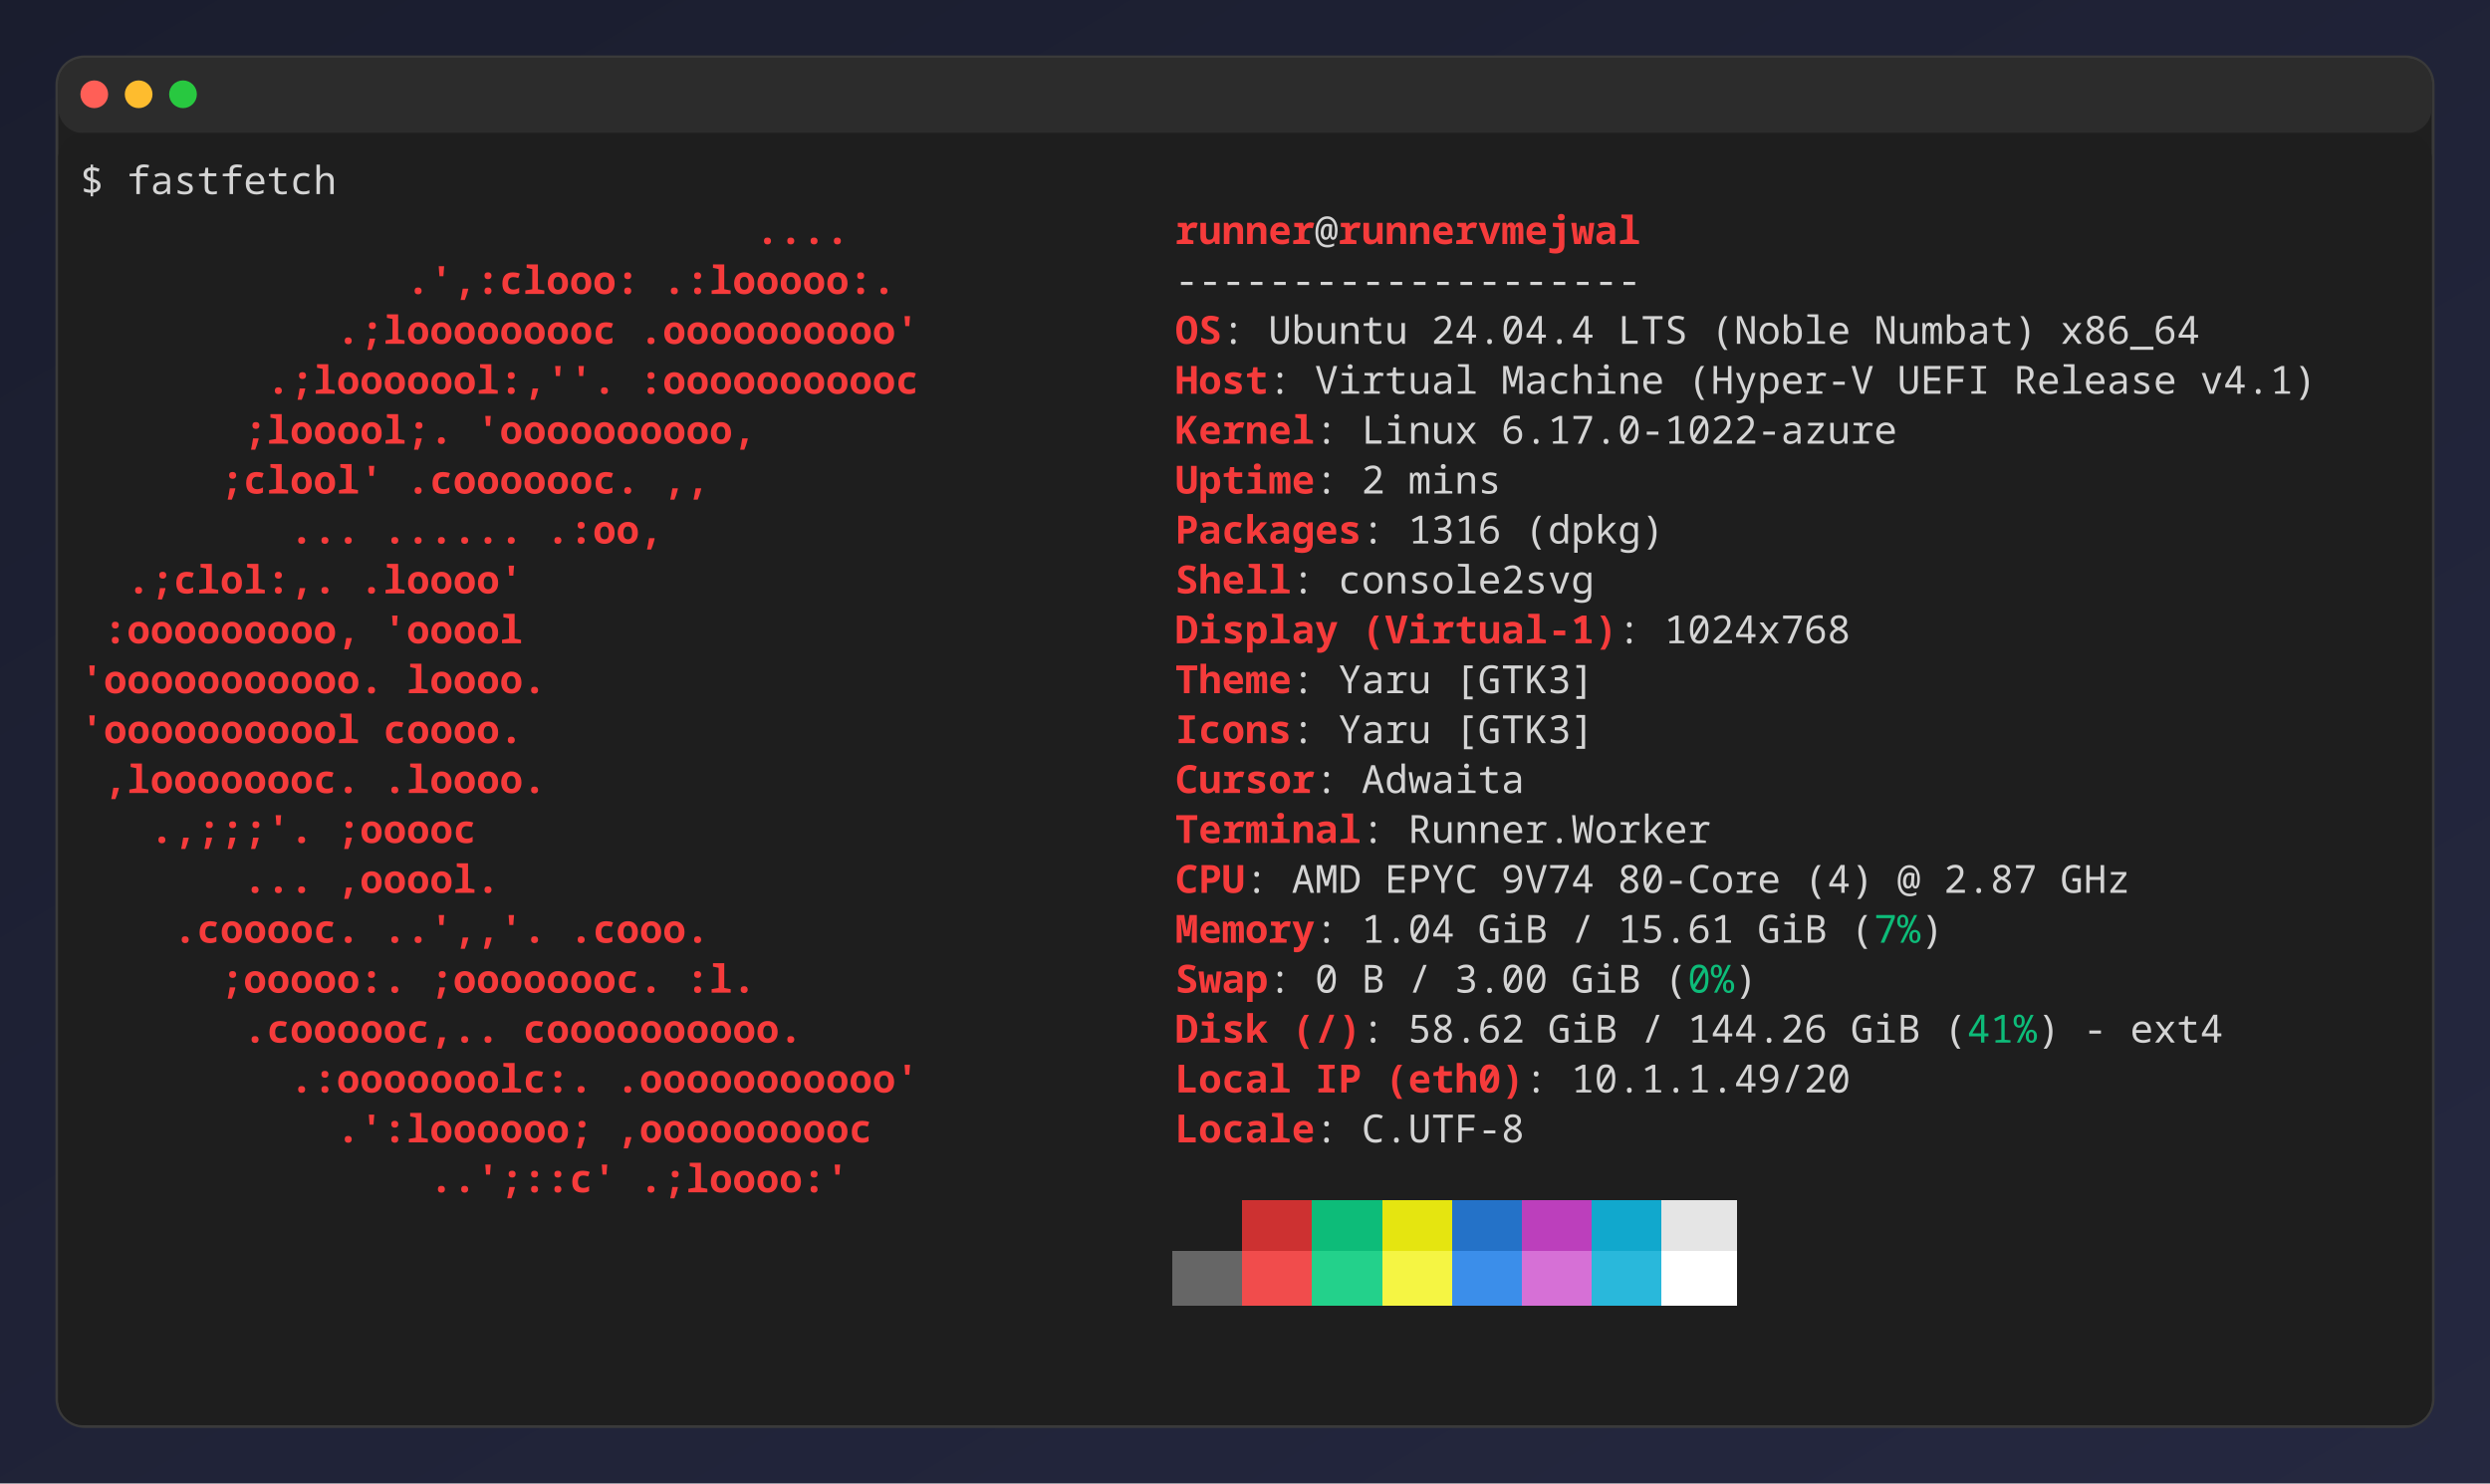
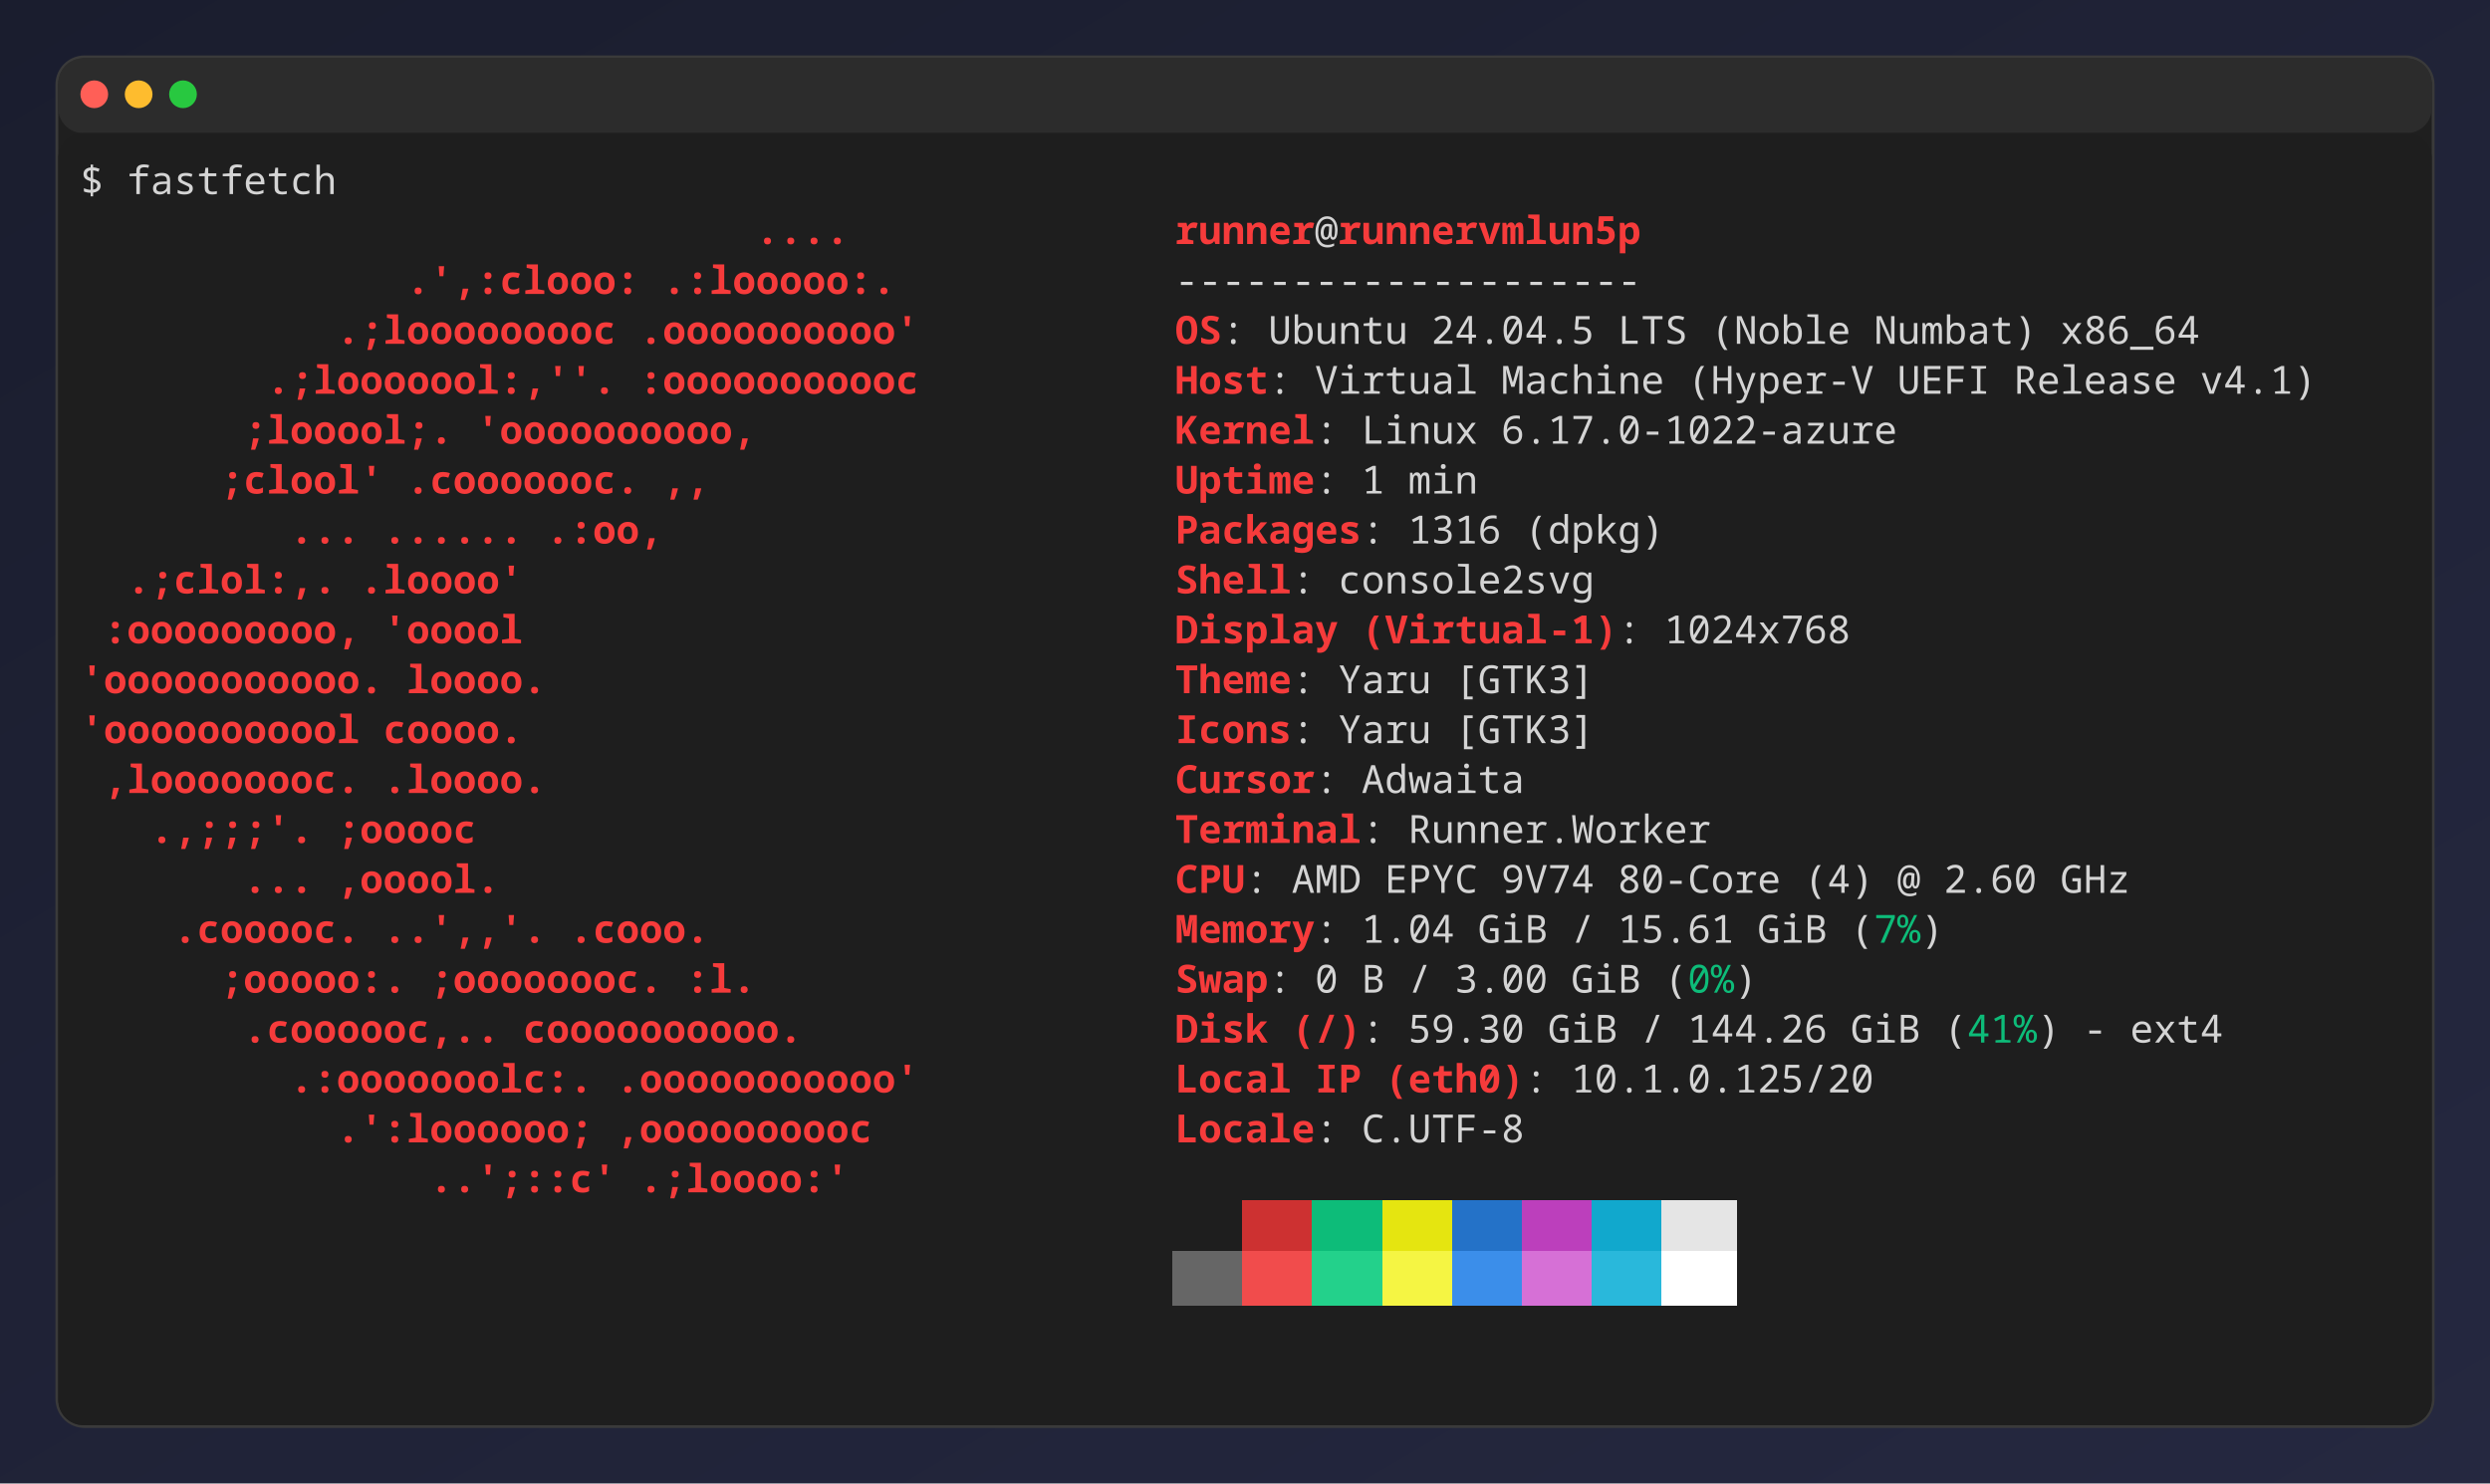
<svg xmlns="http://www.w3.org/2000/svg" width="898" height="535" viewBox="0 0 898 535" role="img" aria-label="console2svg output">
  <style>
.c2.c { font-family: "JetBrains Mono","Cascadia Mono","Segoe UI Mono","Noto Sans Mono","SFMono-Regular",Menlo,Consolas,"DejaVu Sans Mono","Liberation Mono",monospace; font-size: 14px; }
.c2 text { dominant-baseline: alphabetic; }
.c2 .q { shape-rendering: crispEdges; }
.c2 .w { white-space: pre; }
.c2 .aa{fill:#d4d4d4}
.c2 .ab{fill:#F63B3B;font-weight:bold}
.c2 .ac{fill:#0dbc79}
</style>
  <defs>
    <linearGradient id="c2bg" x1="0%" y1="0%" x2="100%" y2="100%">
      <stop offset="0%" stop-color="#1a1d2e" />
      <stop offset="100%" stop-color="#252840" />
    </linearGradient>
  </defs>
  <rect width="898" height="535" fill="url(#c2bg)" />
  <rect x="20.5" y="20.5" rx="10" ry="10" width="857" height="494" fill="#1f1f1f" stroke="#3a3a3a" />
  <rect x="21" y="21" rx="9" ry="9" width="856" height="27" fill="#2c2c2c" />
  <circle cx="34" cy="34" r="5" fill="#ff5f57" />
  <circle cx="50" cy="34" r="5" fill="#febc2e" />
  <circle cx="66" cy="34" r="5" fill="#28c840" />
  <rect x="21" y="48" width="856" height="466" rx="9" ry="9" fill="#1e1e1e" />
  <g class="c2 c">
    <rect x="29" y="56" width="840" height="18" fill="#1e1e1e" />
    <text class="aa" x="29" y="70">$ fastfetch</text>
  </g>
  <g class="c2 c" transform="translate(29 74)">
    <rect width="840" height="432" fill="#1e1e1e" />
+     <rect class="q" x="420" y="360" width="25.2" height="18" fill="#cd3131" stroke="#cd3131" stroke-width="2" vector-effect="non-scaling-stroke" />
+     <rect class="q" x="445.2" y="360" width="25.2" height="18" fill="#0dbc79" stroke="#0dbc79" stroke-width="2" vector-effect="non-scaling-stroke" />
+     <rect class="q" x="470.4" y="360" width="25.2" height="18" fill="#e5e510" stroke="#e5e510" stroke-width="2" vector-effect="non-scaling-stroke" />
+     <rect class="q" x="495.6" y="360" width="25.2" height="18" fill="#2472c8" stroke="#2472c8" stroke-width="2" vector-effect="non-scaling-stroke" />
+     <rect class="q" x="520.8" y="360" width="25.2" height="18" fill="#bc3fbc" stroke="#bc3fbc" stroke-width="2" vector-effect="non-scaling-stroke" />
+     <rect class="q" x="546" y="360" width="25.2" height="18" fill="#11a8cd" stroke="#11a8cd" stroke-width="2" vector-effect="non-scaling-stroke" />
+     <rect class="q" x="571.2" y="360" width="25.2" height="18" fill="#e5e5e5" stroke="#e5e5e5" stroke-width="2" vector-effect="non-scaling-stroke" />
+     <rect class="q" x="394.8" y="378" width="25.2" height="18" fill="#666666" stroke="#666666" stroke-width="2" vector-effect="non-scaling-stroke" />
+     <rect class="q" x="420" y="378" width="25.2" height="18" fill="#f14c4c" stroke="#f14c4c" stroke-width="2" vector-effect="non-scaling-stroke" />
+     <rect class="q" x="445.2" y="378" width="25.2" height="18" fill="#23d18b" stroke="#23d18b" stroke-width="2" vector-effect="non-scaling-stroke" />
+     <rect class="q" x="470.4" y="378" width="25.2" height="18" fill="#f5f543" stroke="#f5f543" stroke-width="2" vector-effect="non-scaling-stroke" />
+     <rect class="q" x="495.6" y="378" width="25.2" height="18" fill="#3b8eea" stroke="#3b8eea" stroke-width="2" vector-effect="non-scaling-stroke" />
+     <rect class="q" x="520.8" y="378" width="25.2" height="18" fill="#d670d6" stroke="#d670d6" stroke-width="2" vector-effect="non-scaling-stroke" />
+     <rect class="q" x="546" y="378" width="25.2" height="18" fill="#29b8db" stroke="#29b8db" stroke-width="2" vector-effect="non-scaling-stroke" />
+     <rect class="q" x="571.2" y="378" width="25.2" height="18" fill="#ffffff" stroke="#ffffff" stroke-width="2" vector-effect="non-scaling-stroke" />
+   </g>
+   <g class="c2 c" transform="translate(29 74)">
    <text class="ab" x="243.6" y="14" textLength="33.6">....</text>
    <text class="ab" x="394.8" y="14" textLength="50.4">runner</text>
    <text class="aa" x="445.2" y="14" textLength="8.4">@</text>
-     <text class="ab" x="453.6" y="14" textLength="109.2">runnervmejwal</text>
+     <text class="ab" x="453.6" y="14" textLength="109.2">runnervmlun5p</text>
    <text class="ab w" x="117.6" y="32" textLength="184.8">.',:clooo:  .:looooo:.</text>
    <text class="aa" x="394.8" y="32" textLength="168">--------------------</text>
    <text class="ab w" x="92.4" y="50" textLength="218.4">.;looooooooc  .oooooooooo'</text>
    <text class="ab" x="394.8" y="50" textLength="16.8">OS</text>
-     <text class="aa w" x="411.6" y="50" textLength="352.8">: Ubuntu 24.04.4 LTS (Noble Numbat) x86_64</text>
+     <text class="aa w" x="411.6" y="50" textLength="352.8">: Ubuntu 24.04.5 LTS (Noble Numbat) x86_64</text>
    <text class="ab w" x="67.2" y="68" textLength="243.6">.;looooool:,''.  :ooooooooooc</text>
    <text class="ab" x="394.8" y="68" textLength="33.6">Host</text>
    <text class="aa w" x="428.4" y="68" textLength="378">: Virtual Machine (Hyper-V UEFI Release v4.1)</text>
    <text class="ab w" x="58.8" y="86" textLength="252">;looool;.         'oooooooooo,</text>
    <text class="ab" x="394.8" y="86" textLength="50.4">Kernel</text>
    <text class="aa w" x="445.2" y="86" textLength="210">: Linux 6.17.0-1022-azure</text>
    <text class="ab w" x="50.4" y="104" textLength="285.6">;clool'             .cooooooc.  ,,</text>
    <text class="ab" x="394.8" y="104" textLength="50.4">Uptime</text>
-     <text class="aa w" x="445.2" y="104" textLength="67.2">: 2 mins</text>
+     <text class="aa w" x="445.2" y="104" textLength="58.8">: 1 min</text>
    <text class="ab w" x="75.6" y="122" textLength="268.8">...                ......  .:oo,</text>
    <text class="ab" x="394.8" y="122" textLength="67.2">Packages</text>
    <text class="aa w" x="462" y="122" textLength="109.2">: 1316 (dpkg)</text>
    <text class="ab w" x="16.8" y="140" textLength="336">.;clol:,.                        .loooo'</text>
    <text class="ab" x="394.8" y="140" textLength="42">Shell</text>
    <text class="aa w" x="436.8" y="140" textLength="109.2">: console2svg</text>
    <text class="ab w" x="8.4" y="158" textLength="344.4">:ooooooooo,                        'ooool</text>
    <text class="ab w" x="394.8" y="158" textLength="159.6">Display (Virtual-1)</text>
    <text class="aa w" x="554.4" y="158" textLength="84">: 1024x768</text>
    <text class="ab w" y="176" textLength="361.2">'ooooooooooo.                        loooo.</text>
    <text class="ab" x="394.8" y="176" textLength="42">Theme</text>
    <text class="aa w" x="436.8" y="176" textLength="109.2">: Yaru [GTK3]</text>
    <text class="ab w" y="194" textLength="361.2">'ooooooooool                         coooo.</text>
    <text class="ab" x="394.8" y="194" textLength="42">Icons</text>
    <text class="aa w" x="436.8" y="194" textLength="109.2">: Yaru [GTK3]</text>
    <text class="ab w" x="8.4" y="212" textLength="352.8">,loooooooc.                        .loooo.</text>
    <text class="ab" x="394.8" y="212" textLength="50.4">Cursor</text>
    <text class="aa w" x="445.2" y="212" textLength="75.6">: Adwaita</text>
    <text class="ab w" x="25.2" y="230" textLength="327.6">.,;;;'.                          ;ooooc</text>
    <text class="ab" x="394.8" y="230" textLength="67.2">Terminal</text>
    <text class="aa w" x="462" y="230" textLength="126">: Runner.Worker</text>
    <text class="ab w" x="58.8" y="248" textLength="294">...                         ,ooool.</text>
    <text class="ab" x="394.8" y="248" textLength="25.2">CPU</text>
-     <text class="aa w" x="420" y="248" textLength="319.2">: AMD EPYC 9V74 80-Core (4) @ 2.87 GHz</text>
+     <text class="aa w" x="420" y="248" textLength="319.2">: AMD EPYC 9V74 80-Core (4) @ 2.60 GHz</text>
    <text class="ab w" x="33.6" y="266" textLength="310.8">.cooooc.              ..',,'.  .cooo.</text>
    <text class="ab" x="394.8" y="266" textLength="50.4">Memory</text>
    <text class="aa w" x="445.2" y="266" textLength="201.6">: 1.04 GiB / 15.61 GiB (</text>
    <text class="ac" x="646.8" y="266" textLength="16.8">7%</text>
    <text class="aa" x="663.6" y="266" textLength="8.4">)</text>
    <text class="ab w" x="50.4" y="284" textLength="285.6">;ooooo:.           ;oooooooc.  :l.</text>
    <text class="ab" x="394.8" y="284" textLength="33.6">Swap</text>
    <text class="aa w" x="428.4" y="284" textLength="151.2">: 0 B / 3.00 GiB (</text>
    <text class="ac" x="579.6" y="284" textLength="16.8">0%</text>
    <text class="aa" x="596.4" y="284" textLength="8.4">)</text>
    <text class="ab w" x="58.8" y="302" textLength="243.6">.coooooc,..      coooooooooo.</text>
    <text class="ab w" x="394.8" y="302" textLength="67.2">Disk (/)</text>
-     <text class="aa w" x="462" y="302" textLength="218.4">: 58.62 GiB / 144.26 GiB (</text>
+     <text class="aa w" x="462" y="302" textLength="218.4">: 59.30 GiB / 144.26 GiB (</text>
    <text class="ac" x="680.4" y="302" textLength="25.2">41%</text>
    <text class="aa w" x="705.6" y="302" textLength="67.2">) - ext4</text>
    <text class="ab w" x="75.6" y="320" textLength="226.8">.:ooooooolc:. .ooooooooooo'</text>
    <text class="ab w" x="394.8" y="320" textLength="126">Local IP (eth0)</text>
-     <text class="aa w" x="520.8" y="320" textLength="117.6">: 10.1.1.49/20</text>
+     <text class="aa w" x="520.8" y="320" textLength="126">: 10.1.0.125/20</text>
    <text class="ab w" x="92.4" y="338" textLength="201.6">.':loooooo;  ,oooooooooc</text>
    <text class="ab" x="394.8" y="338" textLength="50.4">Locale</text>
    <text class="aa w" x="445.2" y="338" textLength="75.6">: C.UTF-8</text>
    <text class="ab w" x="126" y="356" textLength="159.6">..';::c'  .;loooo:'</text>
-     <rect class="q" x="420" y="360" width="25.2" height="18" fill="#cd3131" stroke="#cd3131" stroke-width="2" vector-effect="non-scaling-stroke" />
-     <rect class="q" x="445.2" y="360" width="25.2" height="18" fill="#0dbc79" stroke="#0dbc79" stroke-width="2" vector-effect="non-scaling-stroke" />
-     <rect class="q" x="470.4" y="360" width="25.2" height="18" fill="#e5e510" stroke="#e5e510" stroke-width="2" vector-effect="non-scaling-stroke" />
-     <rect class="q" x="495.6" y="360" width="25.2" height="18" fill="#2472c8" stroke="#2472c8" stroke-width="2" vector-effect="non-scaling-stroke" />
-     <rect class="q" x="520.8" y="360" width="25.2" height="18" fill="#bc3fbc" stroke="#bc3fbc" stroke-width="2" vector-effect="non-scaling-stroke" />
-     <rect class="q" x="546" y="360" width="25.2" height="18" fill="#11a8cd" stroke="#11a8cd" stroke-width="2" vector-effect="non-scaling-stroke" />
-     <rect class="q" x="571.2" y="360" width="25.2" height="18" fill="#e5e5e5" stroke="#e5e5e5" stroke-width="2" vector-effect="non-scaling-stroke" />
-     <rect class="q" x="394.8" y="378" width="25.2" height="18" fill="#666666" stroke="#666666" stroke-width="2" vector-effect="non-scaling-stroke" />
-     <rect class="q" x="420" y="378" width="25.2" height="18" fill="#f14c4c" stroke="#f14c4c" stroke-width="2" vector-effect="non-scaling-stroke" />
-     <rect class="q" x="445.2" y="378" width="25.2" height="18" fill="#23d18b" stroke="#23d18b" stroke-width="2" vector-effect="non-scaling-stroke" />
-     <rect class="q" x="470.4" y="378" width="25.2" height="18" fill="#f5f543" stroke="#f5f543" stroke-width="2" vector-effect="non-scaling-stroke" />
-     <rect class="q" x="495.6" y="378" width="25.2" height="18" fill="#3b8eea" stroke="#3b8eea" stroke-width="2" vector-effect="non-scaling-stroke" />
-     <rect class="q" x="520.8" y="378" width="25.2" height="18" fill="#d670d6" stroke="#d670d6" stroke-width="2" vector-effect="non-scaling-stroke" />
-     <rect class="q" x="546" y="378" width="25.2" height="18" fill="#29b8db" stroke="#29b8db" stroke-width="2" vector-effect="non-scaling-stroke" />
-     <rect class="q" x="571.2" y="378" width="25.2" height="18" fill="#ffffff" stroke="#ffffff" stroke-width="2" vector-effect="non-scaling-stroke" />
  </g>
</svg>
